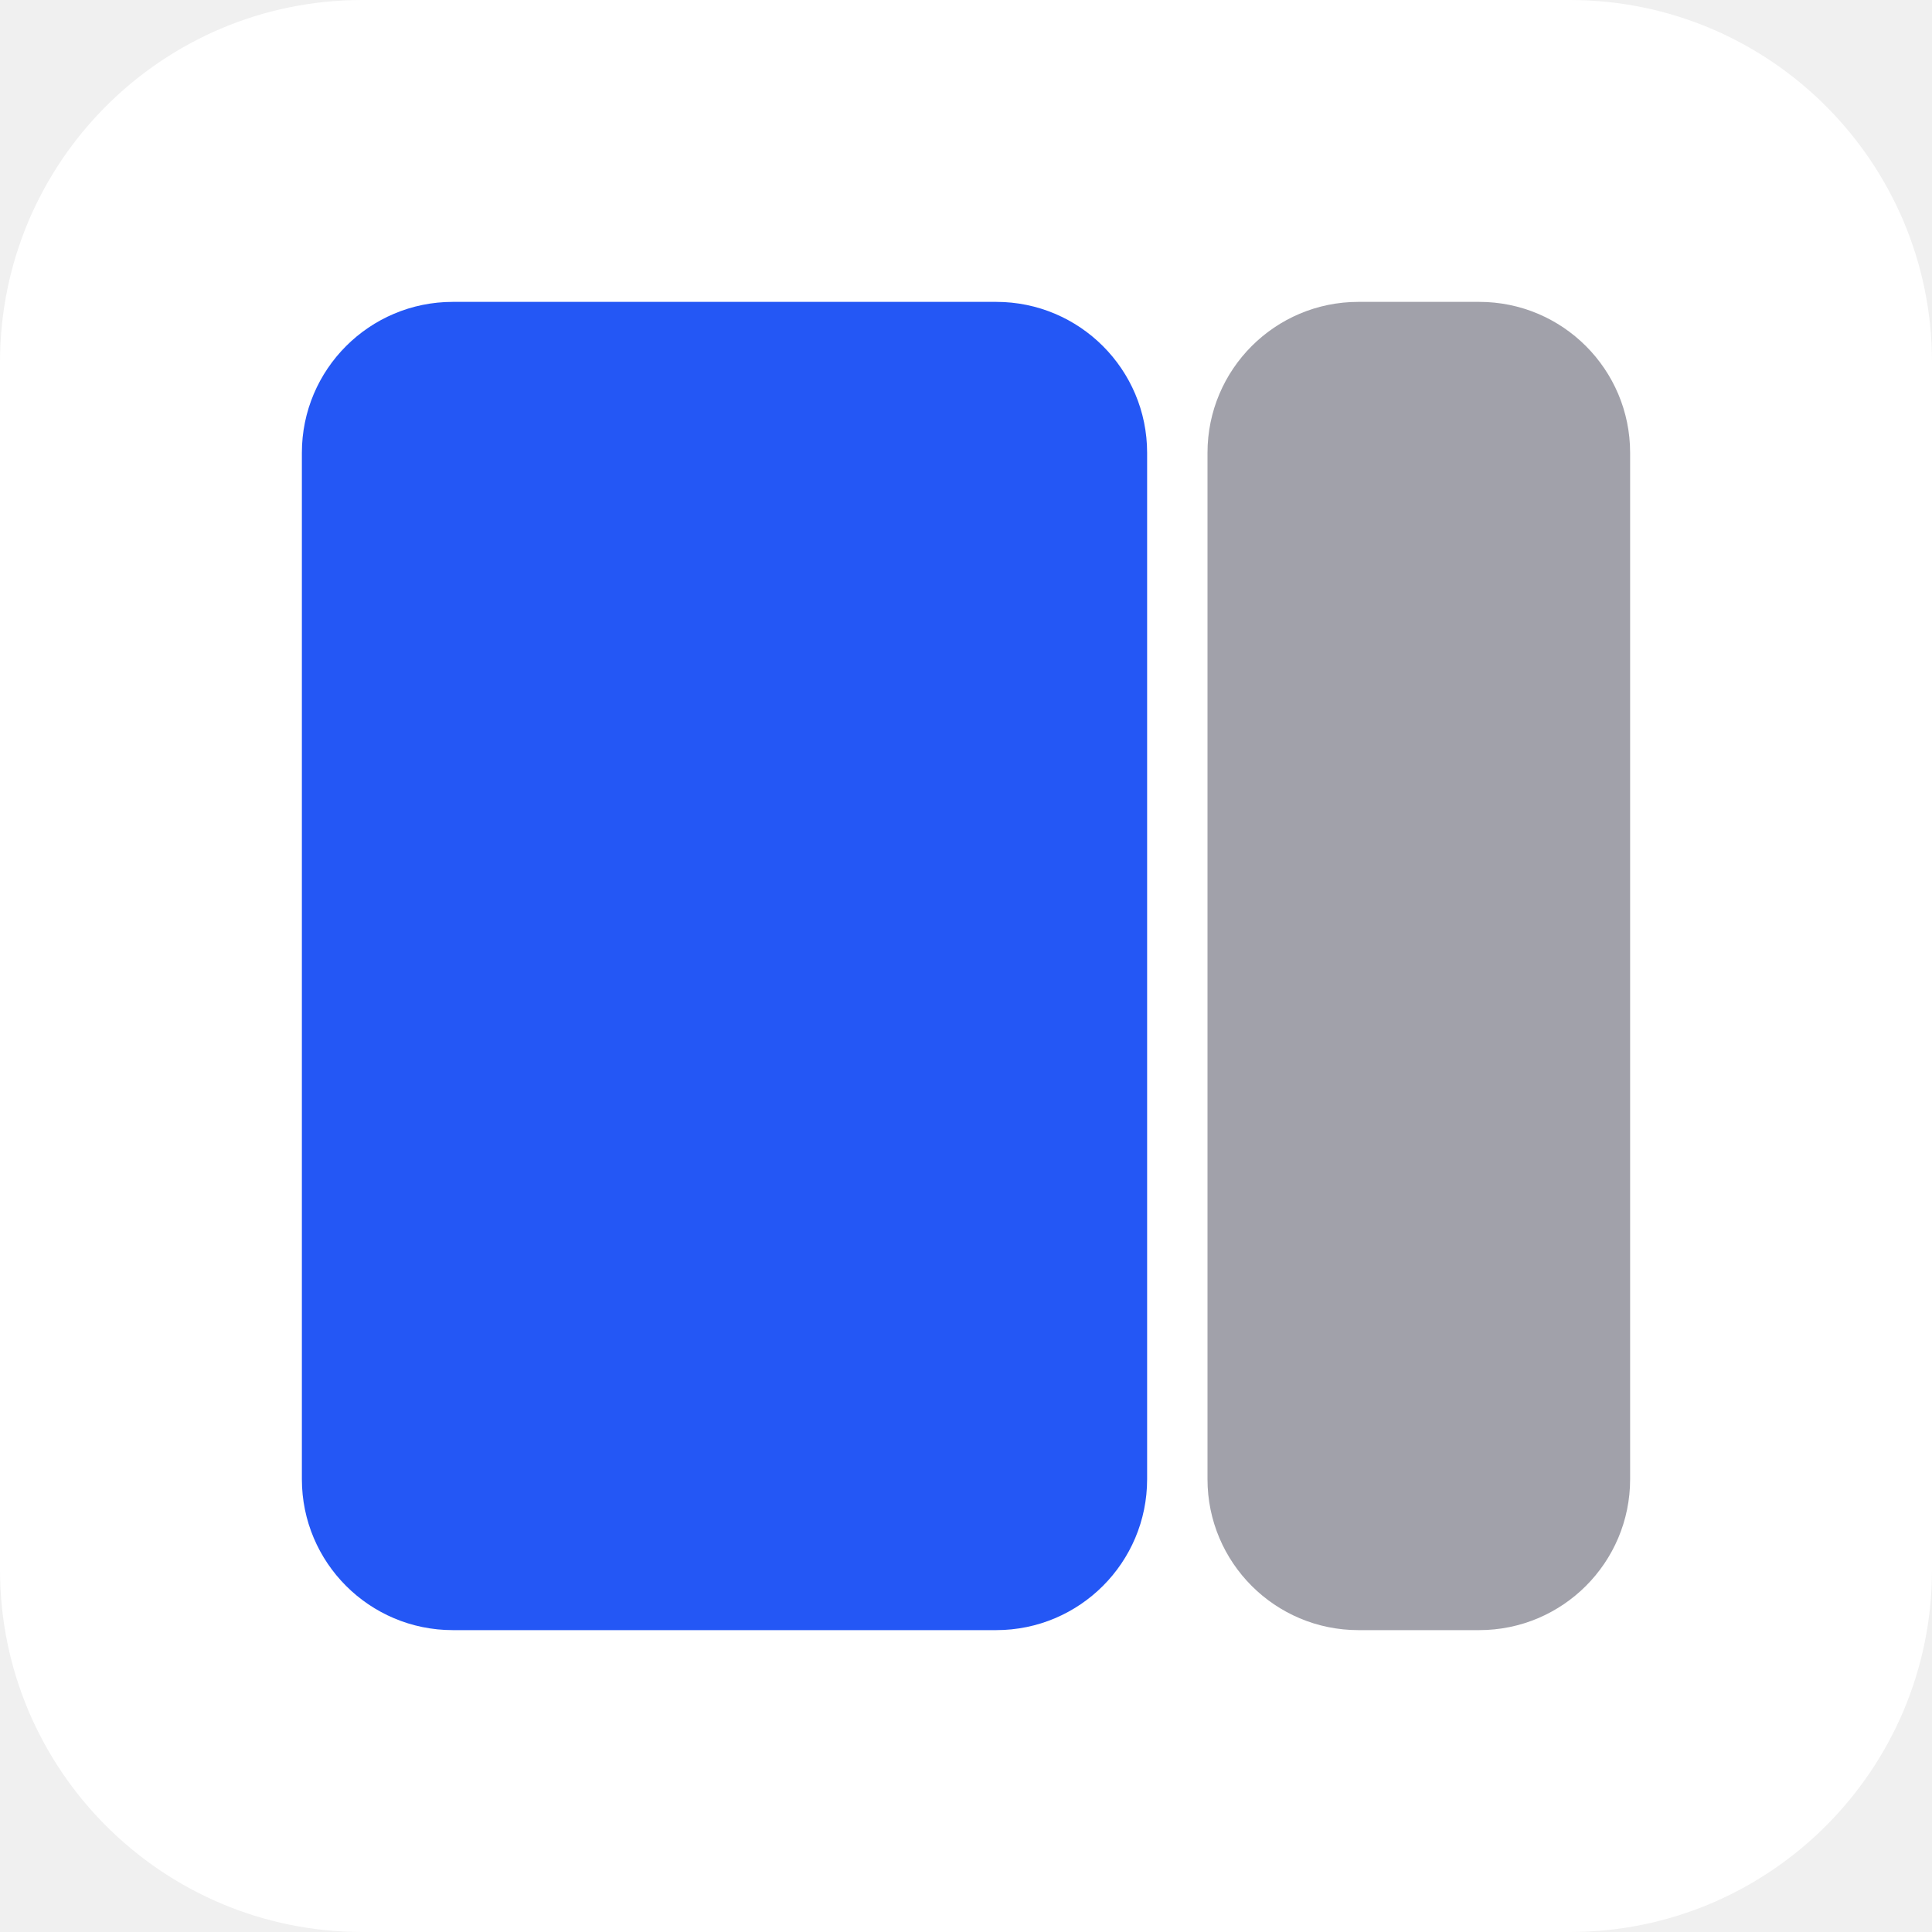
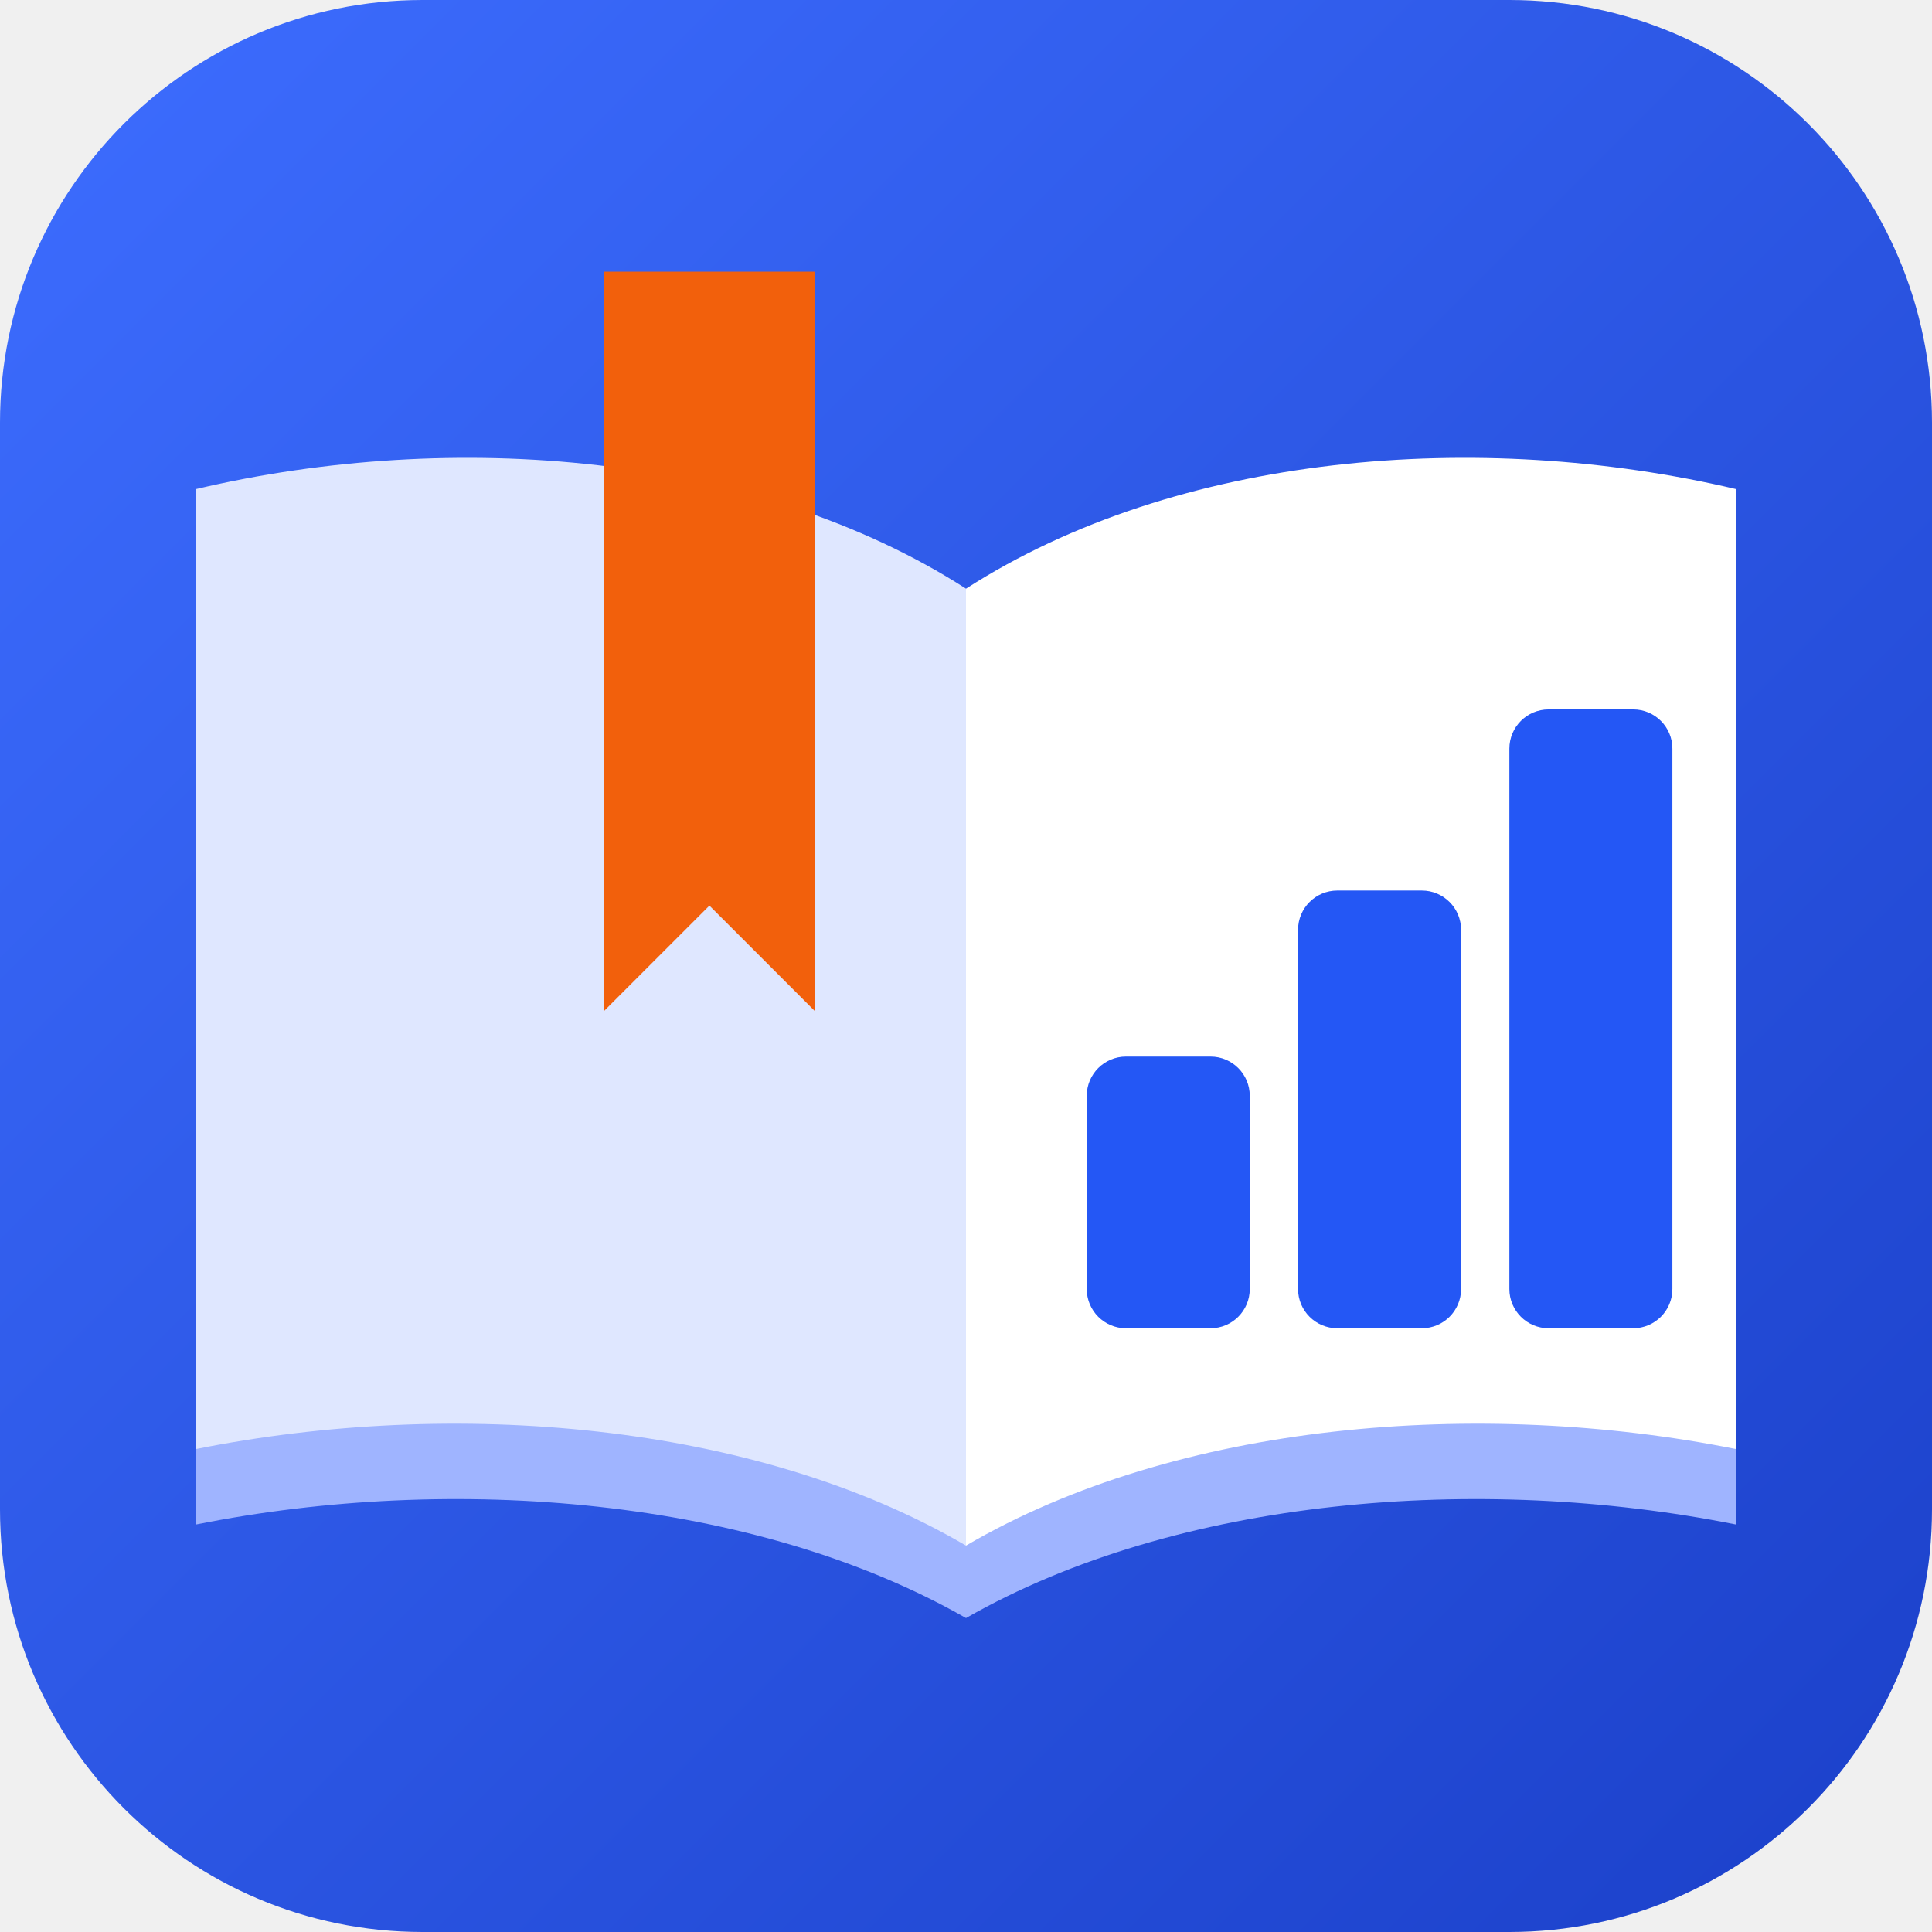
<svg xmlns="http://www.w3.org/2000/svg" viewBox="0 0 64 64">
-   <rect width="64" height="64" rx="12" fill="#ffffff" />
-   <rect x="10" y="10" width="28" height="44" rx="5" fill="#2457f5" />
-   <rect x="40" y="10" width="14" height="44" rx="5" fill="#a1a1aa" />
+   <defs>
+     <linearGradient id="bb-logo-bg" x1="0" y1="0" x2="1" y2="1">
+       <stop offset="0" stop-color="#3d6dff" />
+       <stop offset="1" stop-color="#1b40c9" />
+     </linearGradient>
+   </defs>
+   <rect width="64" height="64" rx="14" fill="url(#bb-logo-bg)" />
+   <path d="M32 21C25 16.4 15 15.6 6.5 17.6V50.5C15 48.8 25 49.6 32 53.6C39 49.6 49 48.8 57.5 50.5V17.6C49 15.6 39 16.4 32 21Z" fill="#9fb4ff" />
+   <path d="M32 19.5C25 15 15 14.2 6.5 16.2V48C15 46.3 25 47.1 32 51.2Z" fill="#dfe7ff" />
+   <path d="M32 19.5C39 15 49 14.2 57.5 16.2V48C49 46.3 39 47.1 32 51.2Z" fill="#ffffff" />
+   <rect x="36" y="35" width="5.4" height="9" rx="1.3" fill="#2457f5" />
+   <rect x="43" y="29.5" width="5.4" height="14.5" rx="1.3" fill="#2457f5" />
+   <rect x="50" y="23.5" width="5.4" height="20.5" rx="1.3" fill="#2457f5" />
+   <path d="M20 9H27V33.5L23.5 30L20 33.5Z" fill="#f2600c" />
</svg>
